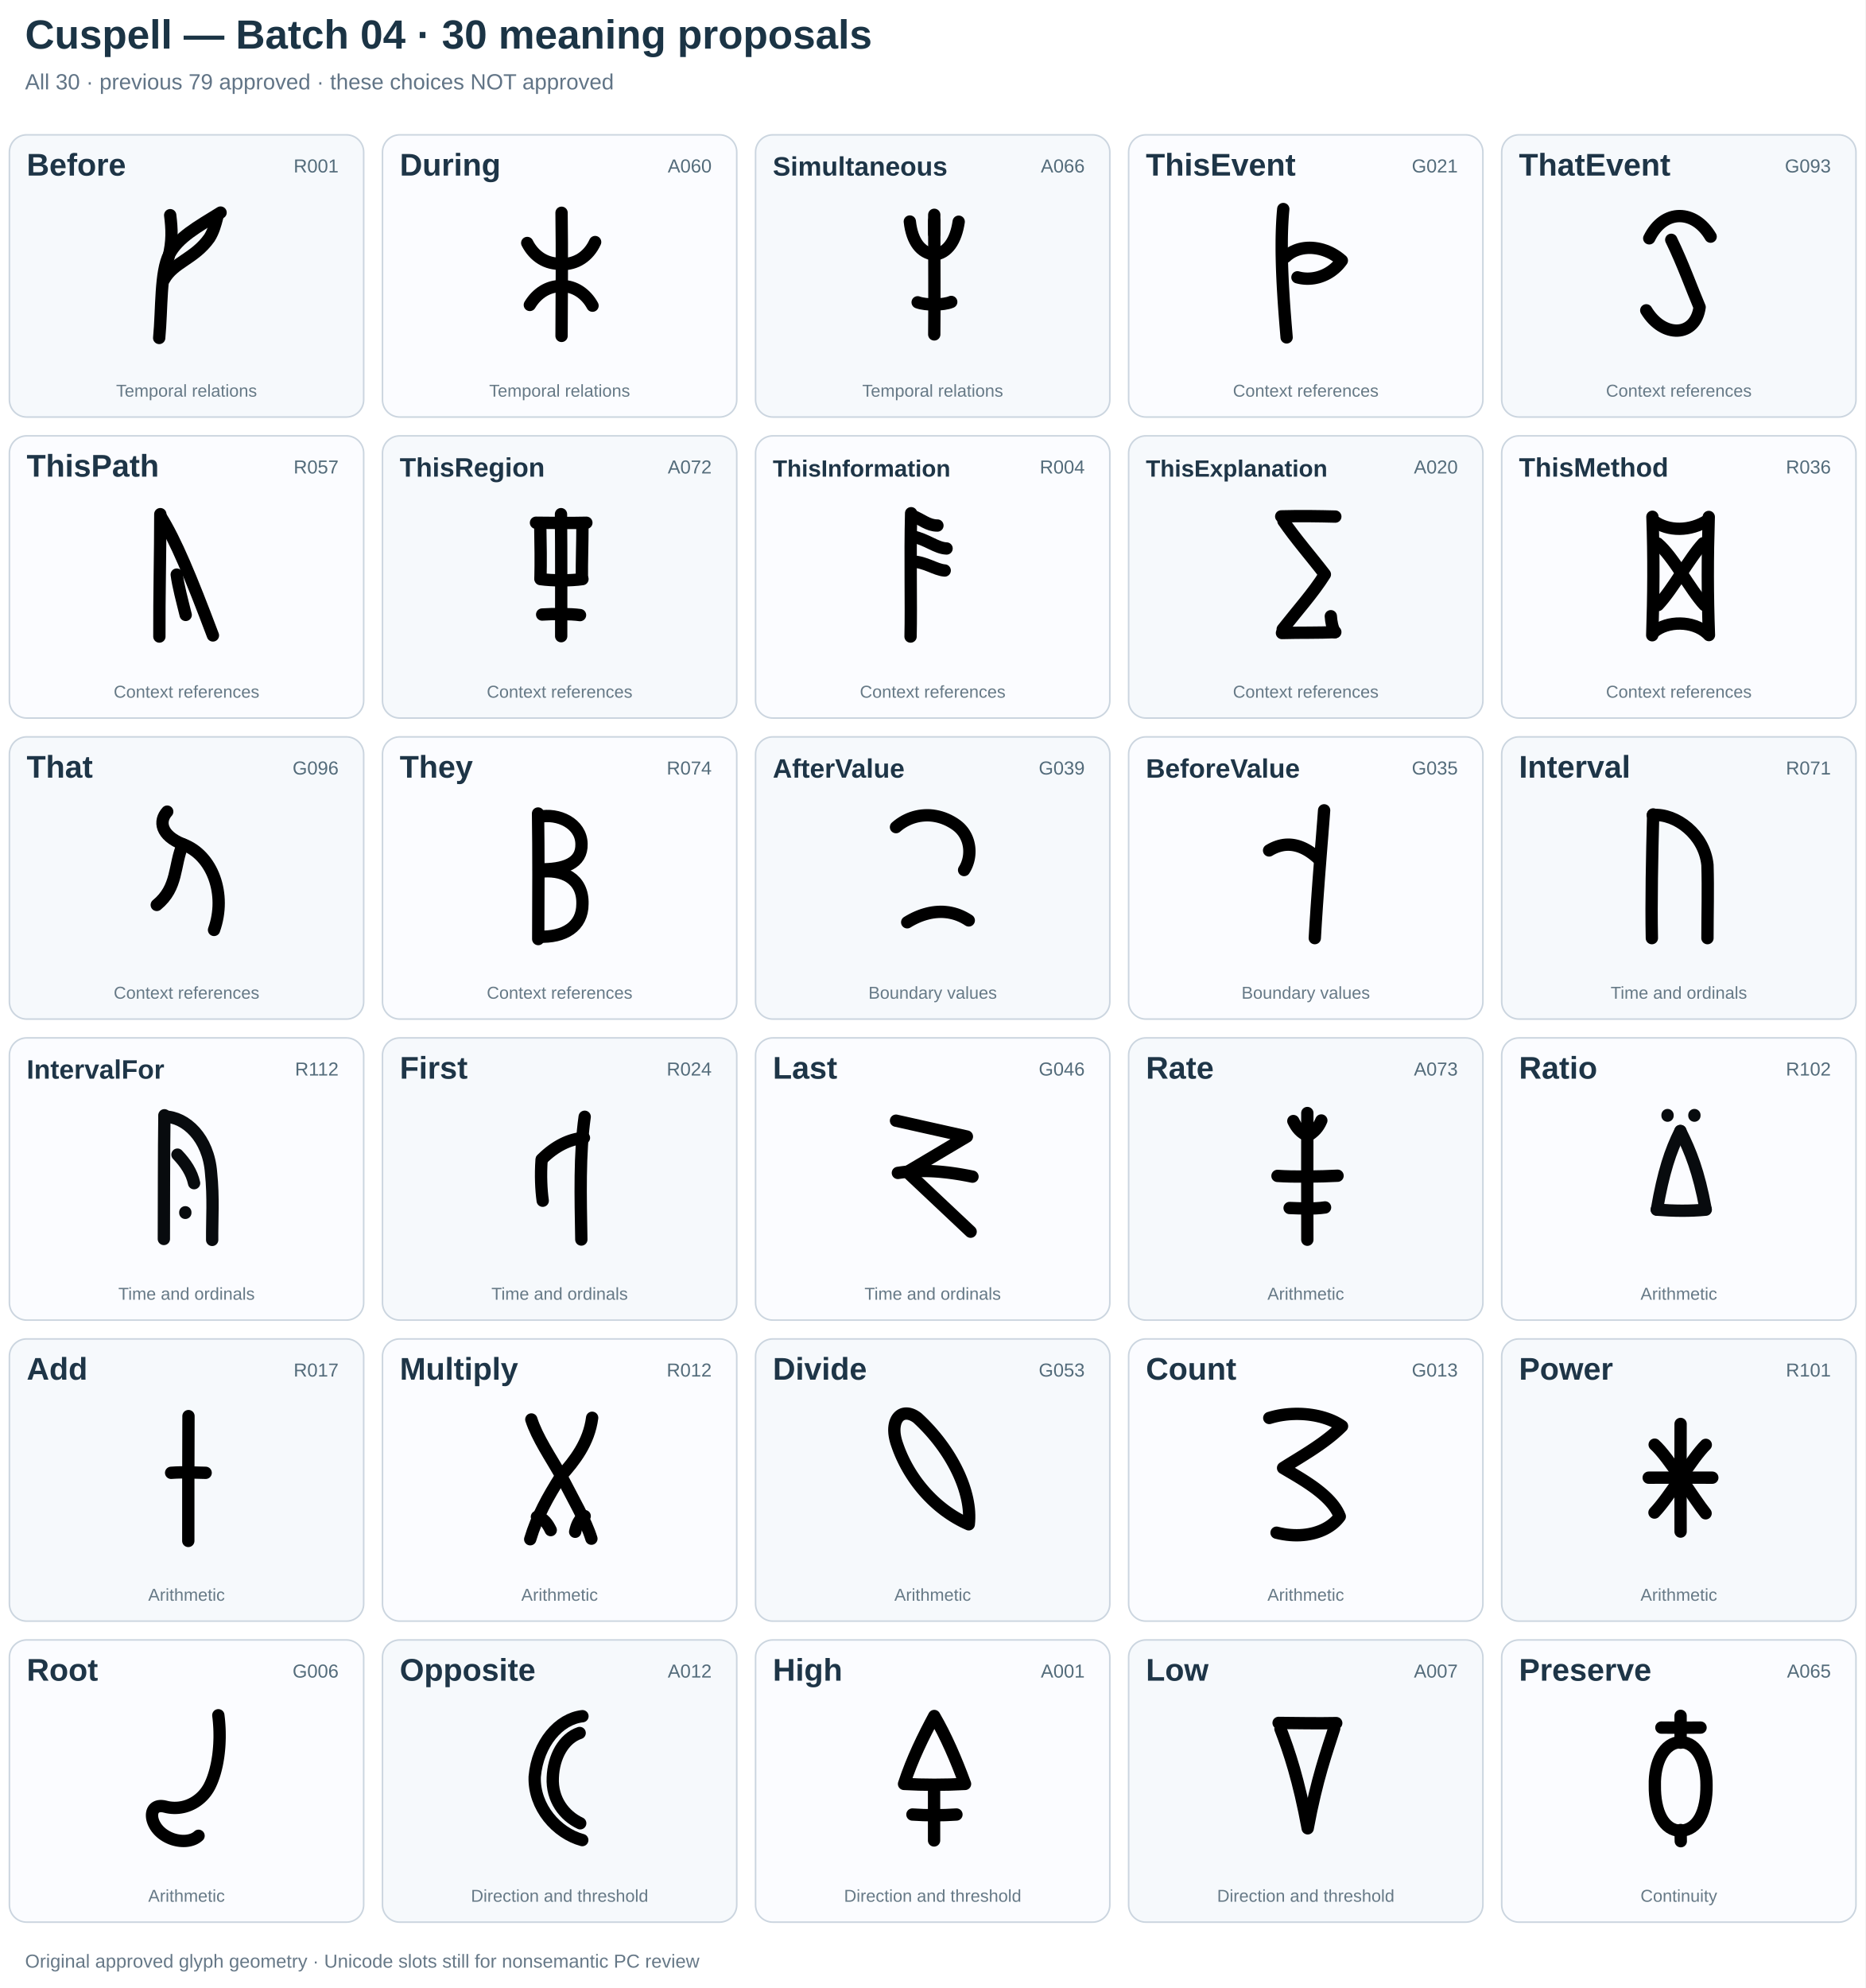
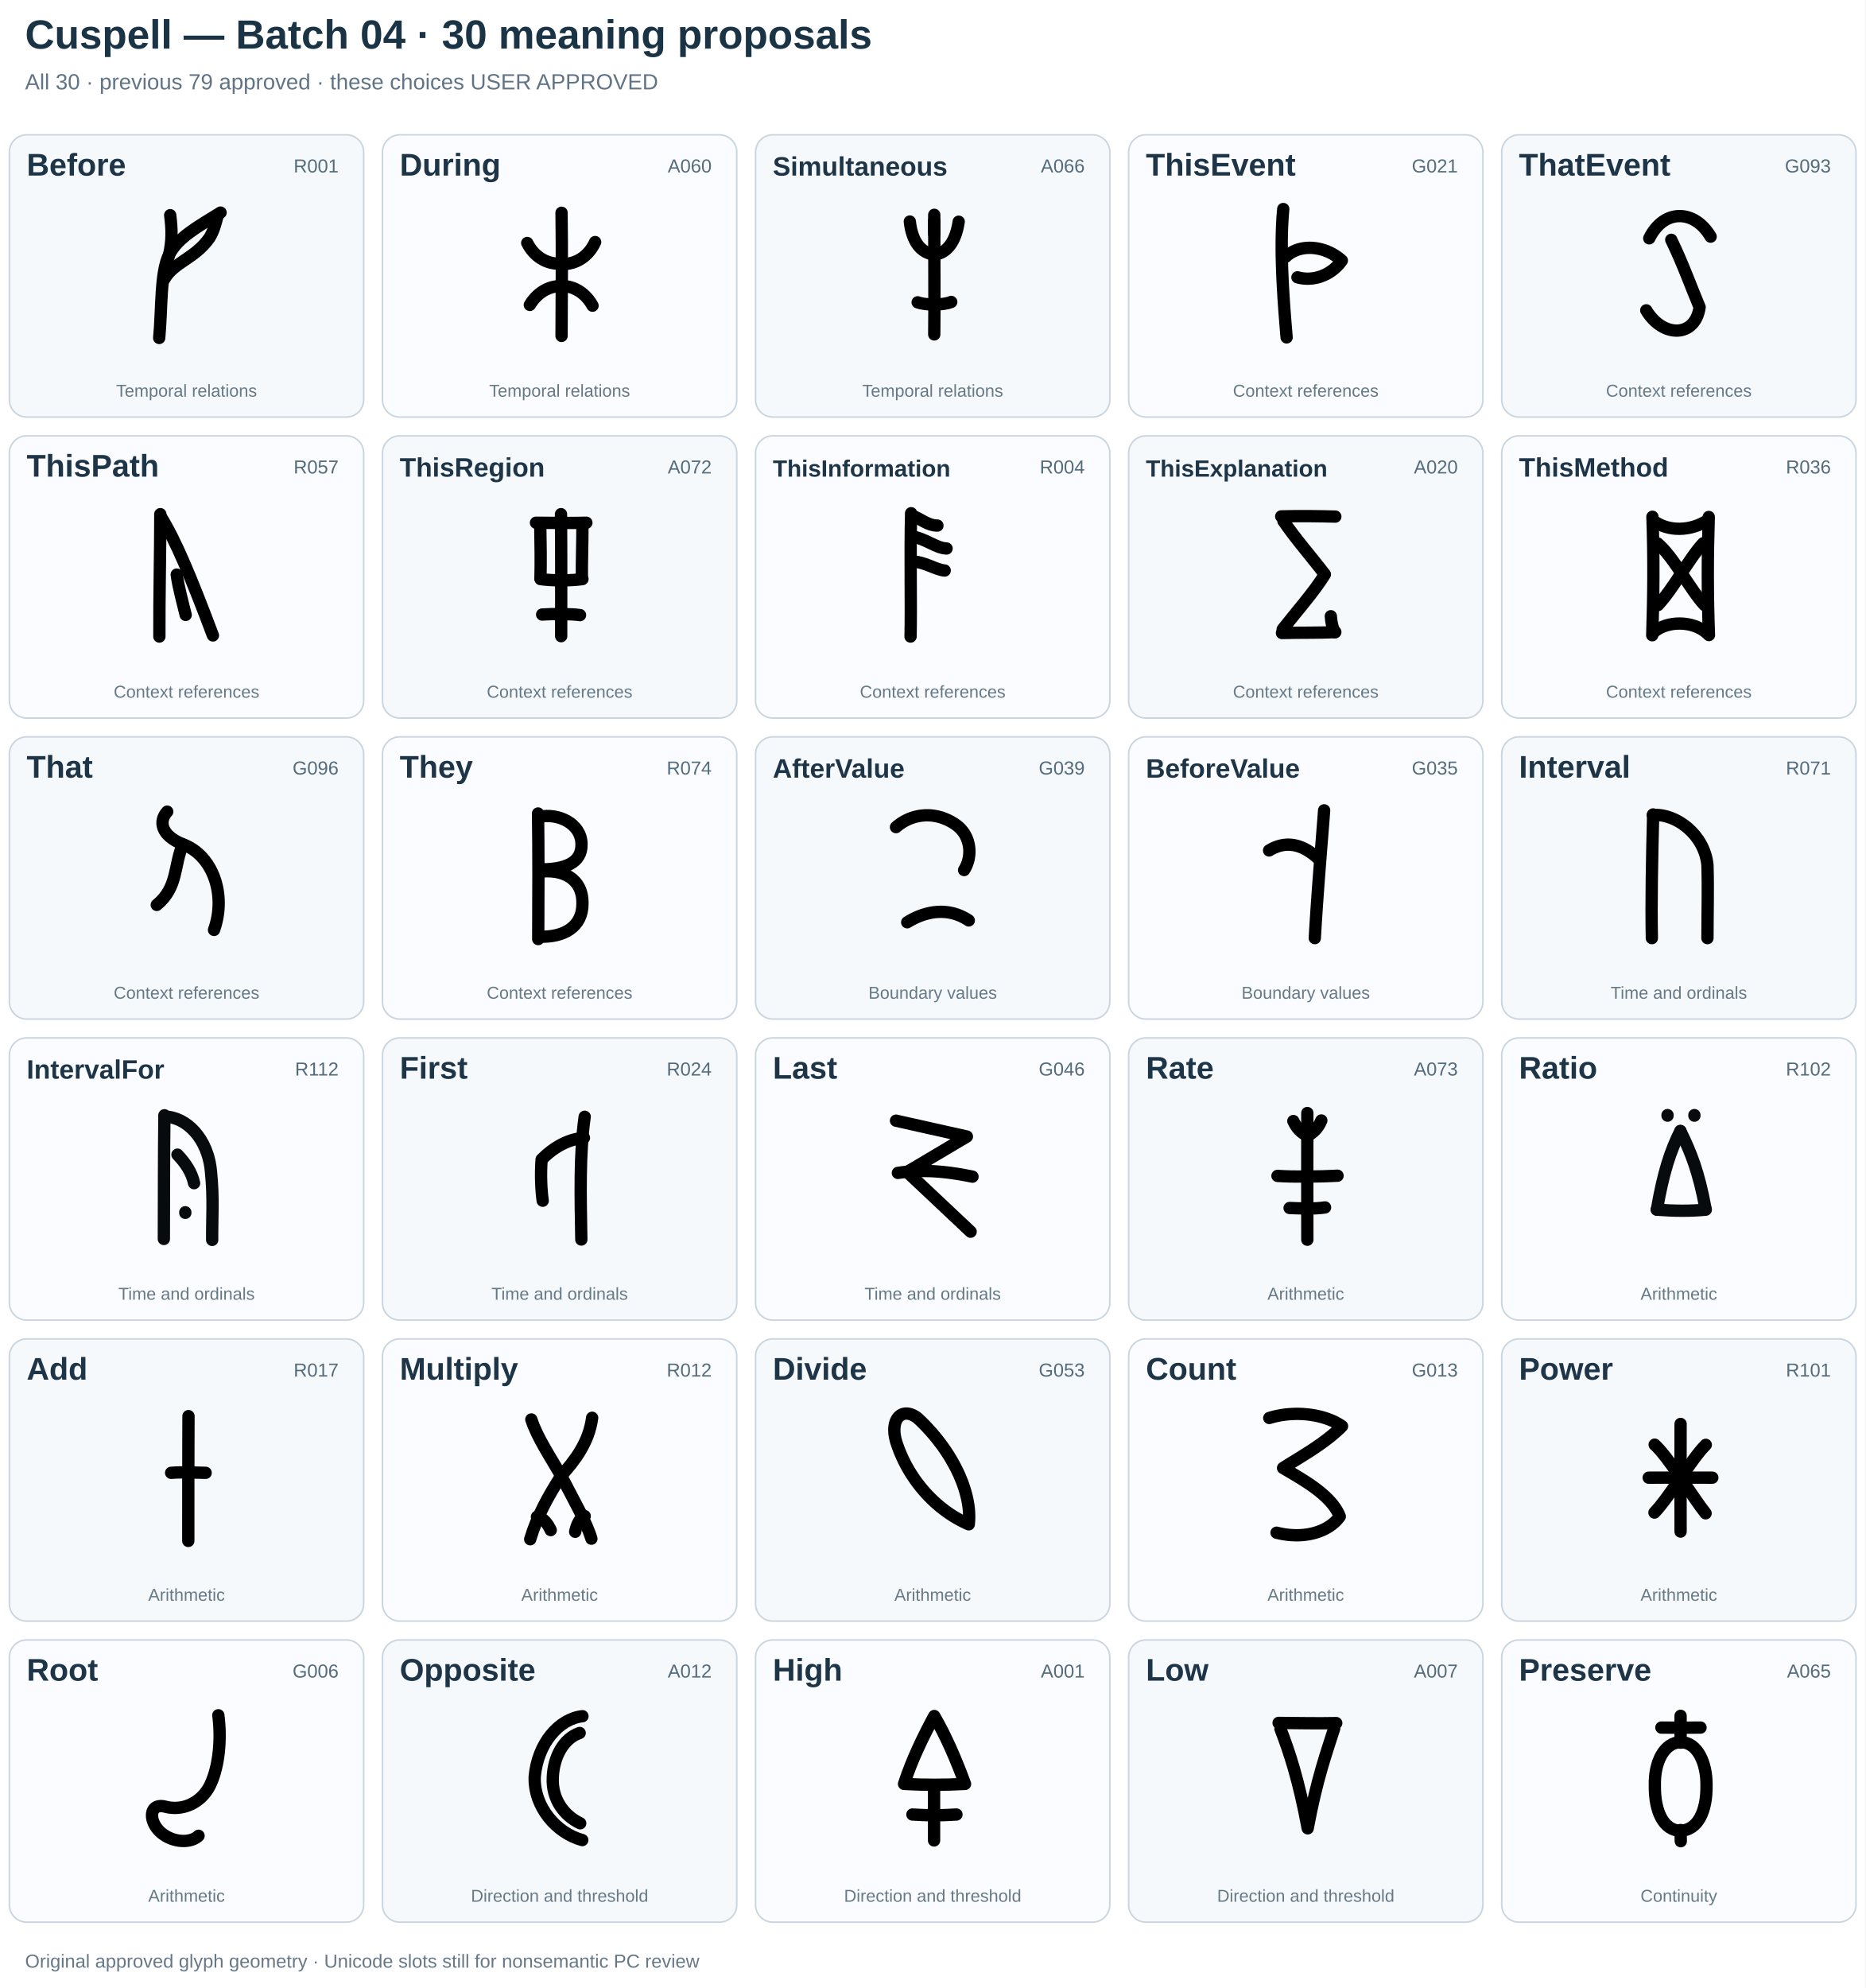
<svg xmlns="http://www.w3.org/2000/svg" viewBox="0 0 1190 1268" width="1190" height="1268">
  <rect width="1190" height="1268" fill="white" />
  <text x="16" y="31" font-family="Arial,Helvetica,sans-serif" font-size="26" font-weight="700" fill="#1b3445">Cuspell — Batch 04 · 30 meaning proposals</text>
-   <text x="16" y="57" font-family="Arial,Helvetica,sans-serif" font-size="14" fill="#617486">All 30 · previous 79 approved · these choices NOT approved</text>
+   <text x="16" y="57" font-family="Arial,Helvetica,sans-serif" font-size="14" fill="#617486">All 30 · previous 79 approved · these choices USER APPROVED</text>
  <g transform="translate(0 80)">
    <rect x="6" y="6" width="226" height="180" rx="11" fill="#f6f9fc" stroke="#cbd5df" />
    <text x="17" y="32" font-family="Arial,Helvetica,sans-serif" font-size="20" font-weight="700" fill="#1e3547">Before</text>
    <text x="216" y="30" text-anchor="end" font-size="12" font-family="Arial,Helvetica,sans-serif" fill="#536b7a">R001</text>
    <svg x="77" y="35" width="86" height="119" viewBox="0 0 600 1000">
      <path d="M145 845 C160 690 150 490 199 397 C247 306 348 251 474 173" stroke="black" stroke-width="66" stroke-linecap="round" stroke-linejoin="round" fill="none" />
      <path d="M171 532 C223 438 334 422 414 309 C436 274 446 237 456 198" stroke="black" stroke-width="66" stroke-linecap="round" stroke-linejoin="round" fill="none" />
      <path d="M194 416 C217 326 213 261 204 187" stroke="black" stroke-width="66" stroke-linecap="round" stroke-linejoin="round" fill="none" />
    </svg>
    <text x="119" y="173" text-anchor="middle" font-family="Arial,Helvetica,sans-serif" font-size="11" fill="#667986">Temporal relations</text>
  </g>
  <g transform="translate(238 80)">
    <rect x="6" y="6" width="226" height="180" rx="11" fill="#fbfcff" stroke="#cbd5df" />
    <text x="17" y="32" font-family="Arial,Helvetica,sans-serif" font-size="20" font-weight="700" fill="#1e3547">During</text>
    <text x="216" y="30" text-anchor="end" font-size="12" font-family="Arial,Helvetica,sans-serif" fill="#536b7a">A060</text>
    <svg x="77" y="35" width="86" height="119" viewBox="0 0 600 1000">
      <path d="M 302 174 C 305 383 303 625 302 834" fill="none" stroke="black" stroke-width="66" stroke-linecap="round" stroke-linejoin="round" />
      <path d="M 301 447 C 222 451 155 409 118 336" fill="none" stroke="black" stroke-width="66" stroke-linecap="round" stroke-linejoin="round" />
      <path d="M 300 449 C 379 452 447 408 482 331" fill="none" stroke="black" stroke-width="66" stroke-linecap="round" stroke-linejoin="round" />
      <path d="M 300 567 C 230 566 169 606 132 668" fill="none" stroke="black" stroke-width="66" stroke-linecap="round" stroke-linejoin="round" />
      <path d="M 301 567 C 372 565 434 609 468 672" fill="none" stroke="black" stroke-width="66" stroke-linecap="round" stroke-linejoin="round" />
    </svg>
    <text x="119" y="173" text-anchor="middle" font-family="Arial,Helvetica,sans-serif" font-size="11" fill="#667986">Temporal relations</text>
  </g>
  <g transform="translate(476 80)">
    <rect x="6" y="6" width="226" height="180" rx="11" fill="#f6f9fc" stroke="#cbd5df" />
    <text x="17" y="32" font-family="Arial,Helvetica,sans-serif" font-size="17" font-weight="700" fill="#1e3547">Simultaneous</text>
    <text x="216" y="30" text-anchor="end" font-size="12" font-family="Arial,Helvetica,sans-serif" fill="#536b7a">A066</text>
    <svg x="77" y="35" width="86" height="119" viewBox="0 0 600 1000">
      <path d="M 300 826 C 302 656 300 439 300 216" fill="none" stroke="black" stroke-width="66" stroke-linecap="round" stroke-linejoin="round" />
      <path d="M 300 398 C 228 389 181 329 169 221" fill="none" stroke="black" stroke-width="66" stroke-linecap="round" stroke-linejoin="round" />
      <path d="M 300 398 C 371 391 416 324 431 222" fill="none" stroke="black" stroke-width="66" stroke-linecap="round" stroke-linejoin="round" />
      <path d="M 300 185 C 299 222 300 257 300 288" fill="none" stroke="black" stroke-width="66" stroke-linecap="round" stroke-linejoin="round" />
      <path d="M 211 654 C 254 670 349 670 391 652" fill="none" stroke="black" stroke-width="66" stroke-linecap="round" stroke-linejoin="round" />
    </svg>
    <text x="119" y="173" text-anchor="middle" font-family="Arial,Helvetica,sans-serif" font-size="11" fill="#667986">Temporal relations</text>
  </g>
  <g transform="translate(714 80)">
    <rect x="6" y="6" width="226" height="180" rx="11" fill="#fbfcff" stroke="#cbd5df" />
    <text x="17" y="32" font-family="Arial,Helvetica,sans-serif" font-size="20" font-weight="700" fill="#1e3547">ThisEvent</text>
    <text x="216" y="30" text-anchor="end" font-size="12" font-family="Arial,Helvetica,sans-serif" fill="#536b7a">G021</text>
    <svg x="77" y="35" width="86" height="119" viewBox="0 0 600 1000">
      <path d="M 171.0,154.0 L 169.0,176.3 L 167.3,199.0 L 165.9,222.3 L 164.7,246.1 L 163.8,270.5 L 163.1,295.4 L 162.7,320.8 L 162.6,346.8 L 162.6,373.4 L 162.9,400.5 L 163.5,428.1 L 164.2,456.4 L 165.2,485.2 L 166.4,514.6 L 167.8,544.6 L 169.4,575.2 L 171.3,606.4 L 173.2,638.2 L 175.4,670.6 L 177.8,703.6 L 180.4,737.3 L 183.1,771.5 L 186.0,806.4 L 189.0,842.0" fill="none" stroke="black" stroke-width="66" stroke-linecap="round" stroke-linejoin="round" />
      <path d="M 184.0,410.0 L 193.3,401.6 L 203.3,394.1 L 213.8,387.3 L 224.8,381.3 L 236.3,376.2 L 248.2,371.8 L 260.5,368.2 L 273.1,365.4 L 286.1,363.4 L 299.3,362.2 L 312.7,361.8 L 326.2,362.2 L 339.9,363.5 L 353.7,365.5 L 367.4,368.3 L 381.2,371.9 L 394.9,376.4 L 408.4,381.6 L 421.9,387.6 L 435.1,394.5 L 448.0,402.2 L 460.7,410.6 L 473.0,419.9 L 485.0,430.0 L 477.9,439.5 L 470.4,448.6 L 462.6,457.2 L 454.3,465.4 L 445.7,473.1 L 436.8,480.3 L 427.7,487.1 L 418.2,493.3 L 408.5,499.1 L 398.5,504.3 L 388.4,509.0 L 378.0,513.2 L 367.5,516.9 L 356.8,520.1 L 346.0,522.6 L 335.1,524.7 L 324.2,526.1 L 313.2,527.0 L 302.1,527.4 L 291.0,527.1 L 279.9,526.2 L 268.9,524.8 L 257.9,522.7 L 247.0,520.0" fill="none" stroke="black" stroke-width="66" stroke-linecap="round" stroke-linejoin="round" />
    </svg>
    <text x="119" y="173" text-anchor="middle" font-family="Arial,Helvetica,sans-serif" font-size="11" fill="#667986">Context references</text>
  </g>
  <g transform="translate(952 80)">
    <rect x="6" y="6" width="226" height="180" rx="11" fill="#f6f9fc" stroke="#cbd5df" />
    <text x="17" y="32" font-family="Arial,Helvetica,sans-serif" font-size="20" font-weight="700" fill="#1e3547">ThatEvent</text>
    <text x="216" y="30" text-anchor="end" font-size="12" font-family="Arial,Helvetica,sans-serif" fill="#536b7a">G093</text>
    <svg x="77" y="35" width="86" height="119" viewBox="0 0 600 1000">
      <path d="M 133,311 C 212,150 377,157 462,302" fill="none" stroke="black" stroke-width="66" stroke-linecap="round" stroke-linejoin="round" />
      <path d="M 117,697 C 207,846 380,843 403,680 C 362,584 313,446 251,319" fill="none" stroke="black" stroke-width="66" stroke-linecap="round" stroke-linejoin="round" />
    </svg>
    <text x="119" y="173" text-anchor="middle" font-family="Arial,Helvetica,sans-serif" font-size="11" fill="#667986">Context references</text>
  </g>
  <g transform="translate(0 272)">
    <rect x="6" y="6" width="226" height="180" rx="11" fill="#fbfcff" stroke="#cbd5df" />
    <text x="17" y="32" font-family="Arial,Helvetica,sans-serif" font-size="20" font-weight="700" fill="#1e3547">ThisPath</text>
    <text x="216" y="30" text-anchor="end" font-size="12" font-family="Arial,Helvetica,sans-serif" fill="#536b7a">R057</text>
    <svg x="77" y="35" width="86" height="119" viewBox="0 0 600 1000">
      <path d="M 146 832 C 145 615 151 384 151 176" fill="none" stroke="black" stroke-width="66" stroke-linecap="round" stroke-linejoin="round" />
      <path d="M 153 188 C 233 316 314 510 433 826" fill="none" stroke="black" stroke-width="66" stroke-linecap="round" stroke-linejoin="round" />
      <path d="M 239 500 C 247 562 268 639 287 716" fill="none" stroke="black" stroke-width="66" stroke-linecap="round" stroke-linejoin="round" />
    </svg>
    <text x="119" y="173" text-anchor="middle" font-family="Arial,Helvetica,sans-serif" font-size="11" fill="#667986">Context references</text>
  </g>
  <g transform="translate(238 272)">
    <rect x="6" y="6" width="226" height="180" rx="11" fill="#f6f9fc" stroke="#cbd5df" />
    <text x="17" y="32" font-family="Arial,Helvetica,sans-serif" font-size="17" font-weight="700" fill="#1e3547">ThisRegion</text>
    <text x="216" y="30" text-anchor="end" font-size="12" font-family="Arial,Helvetica,sans-serif" fill="#536b7a">A072</text>
    <svg x="77" y="35" width="86" height="119" viewBox="0 0 600 1000">
      <path d="M 299 176 C 301 398 300 604 300 830" fill="none" stroke="black" stroke-width="66" stroke-linecap="round" stroke-linejoin="round" />
      <path d="M 165 222 C 239 223 357 224 435 222" fill="none" stroke="black" stroke-width="66" stroke-linecap="round" stroke-linejoin="round" />
      <path d="M 188 244 C 190 337 191 438 189 518" fill="none" stroke="black" stroke-width="66" stroke-linecap="round" stroke-linejoin="round" />
      <path d="M 414 243 C 414 334 410 434 411 517" fill="none" stroke="black" stroke-width="66" stroke-linecap="round" stroke-linejoin="round" />
      <path d="M 189 524 C 251 533 353 533 414 524" fill="none" stroke="black" stroke-width="66" stroke-linecap="round" stroke-linejoin="round" />
      <path d="M 198 714 C 257 710 351 710 401 717" fill="none" stroke="black" stroke-width="66" stroke-linecap="round" stroke-linejoin="round" />
    </svg>
    <text x="119" y="173" text-anchor="middle" font-family="Arial,Helvetica,sans-serif" font-size="11" fill="#667986">Context references</text>
  </g>
  <g transform="translate(476 272)">
    <rect x="6" y="6" width="226" height="180" rx="11" fill="#fbfcff" stroke="#cbd5df" />
    <text x="17" y="32" font-family="Arial,Helvetica,sans-serif" font-size="15" font-weight="700" fill="#1e3547">ThisInformation</text>
    <text x="216" y="30" text-anchor="end" font-size="12" font-family="Arial,Helvetica,sans-serif" fill="#536b7a">R004</text>
    <svg x="77" y="35" width="86" height="119" viewBox="0 0 600 1000">
      <path d="M 173 832 C 177 652 170 408 176 171" fill="none" stroke="black" stroke-width="66" stroke-linecap="round" stroke-linejoin="round" />
      <path d="M 182 184 C 235 205 266 237 317 237" fill="none" stroke="black" stroke-width="66" stroke-linecap="round" stroke-linejoin="round" />
      <path d="M 183 295 C 262 312 311 358 366 360" fill="none" stroke="black" stroke-width="66" stroke-linecap="round" stroke-linejoin="round" />
      <path d="M 184 430 C 252 432 306 474 356 478" fill="none" stroke="black" stroke-width="66" stroke-linecap="round" stroke-linejoin="round" />
    </svg>
    <text x="119" y="173" text-anchor="middle" font-family="Arial,Helvetica,sans-serif" font-size="11" fill="#667986">Context references</text>
  </g>
  <g transform="translate(714 272)">
    <rect x="6" y="6" width="226" height="180" rx="11" fill="#f6f9fc" stroke="#cbd5df" />
    <text x="17" y="32" font-family="Arial,Helvetica,sans-serif" font-size="15" font-weight="700" fill="#1e3547">ThisExplanation</text>
    <text x="216" y="30" text-anchor="end" font-size="12" font-family="Arial,Helvetica,sans-serif" fill="#536b7a">A020</text>
    <svg x="77" y="35" width="86" height="119" viewBox="0 0 600 1000">
      <path d="M 160 188 C 265 185 365 187 450 189" fill="none" stroke="black" stroke-width="66" stroke-linecap="round" stroke-linejoin="round" />
      <path d="M 172 213 C 237 308 323 406 394 499 C 333 597 243 697 168 793" fill="none" stroke="black" stroke-width="66" stroke-linecap="round" stroke-linejoin="round" />
      <path d="M 164 813 C 267 810 362 813 450 808" fill="none" stroke="black" stroke-width="66" stroke-linecap="round" stroke-linejoin="round" />
      <path d="M 447 809 C 434 784 428 754 426 723" fill="none" stroke="black" stroke-width="66" stroke-linecap="round" stroke-linejoin="round" />
    </svg>
    <text x="119" y="173" text-anchor="middle" font-family="Arial,Helvetica,sans-serif" font-size="11" fill="#667986">Context references</text>
  </g>
  <g transform="translate(952 272)">
    <rect x="6" y="6" width="226" height="180" rx="11" fill="#fbfcff" stroke="#cbd5df" />
    <text x="17" y="32" font-family="Arial,Helvetica,sans-serif" font-size="17" font-weight="700" fill="#1e3547">ThisMethod</text>
    <text x="216" y="30" text-anchor="end" font-size="12" font-family="Arial,Helvetica,sans-serif" fill="#536b7a">R036</text>
    <svg x="77" y="35" width="86" height="119" viewBox="0 0 600 1000">
      <path d="M 150 190 C 158 402 156 620 149 825" fill="none" stroke="black" stroke-width="66" stroke-linecap="round" stroke-linejoin="round" />
      <path d="M 452 191 C 445 410 445 608 453 824" fill="none" stroke="black" stroke-width="66" stroke-linecap="round" stroke-linejoin="round" />
      <path d="M 158 213 C 234 269 353 269 446 209" fill="none" stroke="black" stroke-width="66" stroke-linecap="round" stroke-linejoin="round" />
      <path d="M 157 808 C 230 746 367 746 443 814" fill="none" stroke="black" stroke-width="66" stroke-linecap="round" stroke-linejoin="round" />
      <path d="M 178 333 C 263 404 354 583 429 663" fill="none" stroke="black" stroke-width="66" stroke-linecap="round" stroke-linejoin="round" />
      <path d="M 422 332 C 345 415 265 572 180 663" fill="none" stroke="black" stroke-width="66" stroke-linecap="round" stroke-linejoin="round" />
    </svg>
    <text x="119" y="173" text-anchor="middle" font-family="Arial,Helvetica,sans-serif" font-size="11" fill="#667986">Context references</text>
  </g>
  <g transform="translate(0 464)">
    <rect x="6" y="6" width="226" height="180" rx="11" fill="#f6f9fc" stroke="#cbd5df" />
    <text x="17" y="32" font-family="Arial,Helvetica,sans-serif" font-size="20" font-weight="700" fill="#1e3547">That</text>
    <text x="216" y="30" text-anchor="end" font-size="12" font-family="Arial,Helvetica,sans-serif" fill="#536b7a">G096</text>
    <svg x="77" y="35" width="86" height="119" viewBox="0 0 600 1000">
      <g transform="translate(600,0) scale(-1,1)">
        <path d="M 161,791 C 93,600 169,390 328,332 C 448,284 458,207 412,157" fill="none" stroke="black" stroke-width="66" stroke-linecap="round" stroke-linejoin="round" />
        <path d="M 328,332 C 377,445 353,563 468,657" fill="none" stroke="black" stroke-width="66" stroke-linecap="round" stroke-linejoin="round" />
      </g>
    </svg>
    <text x="119" y="173" text-anchor="middle" font-family="Arial,Helvetica,sans-serif" font-size="11" fill="#667986">Context references</text>
  </g>
  <g transform="translate(238 464)">
    <rect x="6" y="6" width="226" height="180" rx="11" fill="#fbfcff" stroke="#cbd5df" />
    <text x="17" y="32" font-family="Arial,Helvetica,sans-serif" font-size="20" font-weight="700" fill="#1e3547">They</text>
    <text x="216" y="30" text-anchor="end" font-size="12" font-family="Arial,Helvetica,sans-serif" fill="#536b7a">R074</text>
    <svg x="77" y="35" width="86" height="119" viewBox="0 0 600 1000">
      <path d="M 176 167 C 179 373 178 613 177 840" fill="none" stroke="black" stroke-width="66" stroke-linecap="round" stroke-linejoin="round" />
      <path d="M 182 185 C 283 163 407 220 409 330 C 412 435 315 469 180 466" fill="none" stroke="black" stroke-width="66" stroke-linecap="round" stroke-linejoin="round" />
      <path d="M 181 480 C 305 462 418 514 414 652 C 414 773 316 833 180 827" fill="none" stroke="black" stroke-width="66" stroke-linecap="round" stroke-linejoin="round" />
    </svg>
    <text x="119" y="173" text-anchor="middle" font-family="Arial,Helvetica,sans-serif" font-size="11" fill="#667986">Context references</text>
  </g>
  <g transform="translate(476 464)">
    <rect x="6" y="6" width="226" height="180" rx="11" fill="#f6f9fc" stroke="#cbd5df" />
    <text x="17" y="32" font-family="Arial,Helvetica,sans-serif" font-size="17" font-weight="700" fill="#1e3547">AfterValue</text>
    <text x="216" y="30" text-anchor="end" font-size="12" font-family="Arial,Helvetica,sans-serif" fill="#536b7a">G039</text>
    <svg x="77" y="35" width="86" height="119" viewBox="0 0 600 1000">
      <path d="M 95.0,240.0 L 105.9,230.9 L 117.1,222.5 L 128.9,214.8 L 140.9,207.7 L 153.4,201.3 L 166.2,195.5 L 179.2,190.6 L 192.6,186.3 L 206.2,182.8 L 220.0,180.0 L 234.0,178.1 L 248.1,176.9 L 262.4,176.5 L 276.8,176.9 L 291.2,178.2 L 305.7,180.4 L 320.3,183.4 L 334.8,187.3 L 349.2,192.1 L 363.6,197.8 L 377.9,204.4 L 392.1,212.0 L 406.2,220.5 L 420.0,230.0 L 429.6,237.8 L 438.5,246.0 L 446.5,254.7 L 453.9,263.7 L 460.5,273.2 L 466.3,283.0 L 471.5,293.0 L 475.9,303.3 L 479.7,313.8 L 482.7,324.5 L 485.1,335.3 L 486.9,346.2 L 488.0,357.2 L 488.4,368.2 L 488.2,379.1 L 487.4,390.0 L 486.0,400.8 L 484.0,411.4 L 481.4,421.9 L 478.2,432.1 L 474.5,442.1 L 470.2,451.7 L 465.4,461.0 L 460.0,470.0" fill="none" stroke="black" stroke-width="66" stroke-linecap="round" stroke-linejoin="round" />
      <path d="M 155.0,750.0 L 168.2,742.1 L 181.5,734.8 L 195.0,728.0 L 208.6,721.8 L 222.3,716.2 L 236.1,711.2 L 250.0,706.8 L 263.9,703.0 L 277.9,699.8 L 291.9,697.3 L 305.9,695.5 L 320.0,694.4 L 334.1,693.9 L 348.1,694.2 L 362.1,695.3 L 376.1,697.0 L 390.0,699.6 L 403.9,702.9 L 417.7,707.0 L 431.4,711.9 L 445.0,717.7 L 458.5,724.3 L 471.8,731.7 L 485.0,740.0" fill="none" stroke="black" stroke-width="66" stroke-linecap="round" stroke-linejoin="round" />
    </svg>
    <text x="119" y="173" text-anchor="middle" font-family="Arial,Helvetica,sans-serif" font-size="11" fill="#667986">Boundary values</text>
  </g>
  <g transform="translate(714 464)">
    <rect x="6" y="6" width="226" height="180" rx="11" fill="#fbfcff" stroke="#cbd5df" />
    <text x="17" y="32" font-family="Arial,Helvetica,sans-serif" font-size="17" font-weight="700" fill="#1e3547">BeforeValue</text>
    <text x="216" y="30" text-anchor="end" font-size="12" font-family="Arial,Helvetica,sans-serif" fill="#536b7a">G035</text>
    <svg x="77" y="35" width="86" height="119" viewBox="0 0 600 1000">
      <path d="M 390.0,150.0 L 388.1,175.1 L 386.2,200.5 L 384.2,226.2 L 382.1,252.1 L 380.1,278.3 L 378.0,304.8 L 375.8,331.6 L 373.7,358.7 L 371.5,386.1 L 369.4,413.7 L 367.2,441.7 L 365.0,470.0 L 362.8,498.6 L 360.6,527.5 L 358.5,556.7 L 356.3,586.3 L 354.2,616.2 L 352.0,646.4 L 349.9,677.0 L 347.9,707.9 L 345.8,739.1 L 343.8,770.7 L 341.9,802.7 L 340.0,835.0" fill="none" stroke="black" stroke-width="66" stroke-linecap="round" stroke-linejoin="round" />
      <path d="M 360.0,410.0 L 349.3,400.3 L 338.6,391.3 L 327.9,382.8 L 317.1,375.1 L 306.3,367.9 L 295.4,361.5 L 284.5,355.7 L 273.5,350.6 L 262.5,346.1 L 251.5,342.3 L 240.5,339.3 L 229.4,336.9 L 218.3,335.2 L 207.1,334.2 L 196.0,334.0 L 184.8,334.4 L 173.6,335.6 L 162.4,337.6 L 151.2,340.3 L 140.0,343.7 L 128.7,347.9 L 117.5,352.8 L 106.2,358.5 L 95.0,365.0" fill="none" stroke="black" stroke-width="66" stroke-linecap="round" stroke-linejoin="round" />
    </svg>
    <text x="119" y="173" text-anchor="middle" font-family="Arial,Helvetica,sans-serif" font-size="11" fill="#667986">Boundary values</text>
  </g>
  <g transform="translate(952 464)">
    <rect x="6" y="6" width="226" height="180" rx="11" fill="#f6f9fc" stroke="#cbd5df" />
    <text x="17" y="32" font-family="Arial,Helvetica,sans-serif" font-size="20" font-weight="700" fill="#1e3547">Interval</text>
    <text x="216" y="30" text-anchor="end" font-size="12" font-family="Arial,Helvetica,sans-serif" fill="#536b7a">R071</text>
    <svg x="77" y="35" width="86" height="119" viewBox="0 0 600 1000">
      <path d="M 147 835 C 143 640 148 396 154 172" fill="none" stroke="black" stroke-width="66" stroke-linecap="round" stroke-linejoin="round" />
      <path d="M 152 175 C 277 166 429 280 445 443 C 449 576 445 699 445 835" fill="none" stroke="black" stroke-width="66" stroke-linecap="round" stroke-linejoin="round" />
    </svg>
    <text x="119" y="173" text-anchor="middle" font-family="Arial,Helvetica,sans-serif" font-size="11" fill="#667986">Time and ordinals</text>
  </g>
  <g transform="translate(0 656)">
    <rect x="6" y="6" width="226" height="180" rx="11" fill="#fbfcff" stroke="#cbd5df" />
    <text x="17" y="32" font-family="Arial,Helvetica,sans-serif" font-size="17" font-weight="700" fill="#1e3547">IntervalFor</text>
    <text x="216" y="30" text-anchor="end" font-size="12" font-family="Arial,Helvetica,sans-serif" fill="#536b7a">R112</text>
    <svg x="77" y="35" width="86" height="119" viewBox="0 0 600 1000">
      <path d="M 170 834 C 171 606 170 393 173 171" fill="none" stroke="#080b0e" stroke-width="66" stroke-linecap="round" stroke-linejoin="round" />
      <path d="M 173 178 C 288 179 409 293 423 479 C 437 614 428 727 429 839" fill="none" stroke="#080b0e" stroke-width="66" stroke-linecap="round" stroke-linejoin="round" />
      <path d="M 243 382 C 287 428 320 478 332 535" fill="none" stroke="#080b0e" stroke-width="66" stroke-linecap="round" stroke-linejoin="round" />
      <path d="M 285 691 L 285 694" fill="none" stroke="#080b0e" stroke-width="66" stroke-linecap="round" stroke-linejoin="round" />
    </svg>
    <text x="119" y="173" text-anchor="middle" font-family="Arial,Helvetica,sans-serif" font-size="11" fill="#667986">Time and ordinals</text>
  </g>
  <g transform="translate(238 656)">
    <rect x="6" y="6" width="226" height="180" rx="11" fill="#f6f9fc" stroke="#cbd5df" />
    <text x="17" y="32" font-family="Arial,Helvetica,sans-serif" font-size="20" font-weight="700" fill="#1e3547">First</text>
    <text x="216" y="30" text-anchor="end" font-size="12" font-family="Arial,Helvetica,sans-serif" fill="#536b7a">R024</text>
    <svg x="77" y="35" width="86" height="119" viewBox="0 0 600 1000">
      <path d="M 426 179 C 398 377 404 607 408 837" fill="none" stroke="black" stroke-width="66" stroke-linecap="round" stroke-linejoin="round" />
      <path d="M 422 292 C 344 298 266 337 197 406" fill="none" stroke="black" stroke-width="66" stroke-linecap="round" stroke-linejoin="round" />
      <path d="M 195 409 C 189 493 193 572 201 629" fill="none" stroke="black" stroke-width="66" stroke-linecap="round" stroke-linejoin="round" />
    </svg>
    <text x="119" y="173" text-anchor="middle" font-family="Arial,Helvetica,sans-serif" font-size="11" fill="#667986">Time and ordinals</text>
  </g>
  <g transform="translate(476 656)">
    <rect x="6" y="6" width="226" height="180" rx="11" fill="#fbfcff" stroke="#cbd5df" />
    <text x="17" y="32" font-family="Arial,Helvetica,sans-serif" font-size="20" font-weight="700" fill="#1e3547">Last</text>
    <text x="216" y="30" text-anchor="end" font-size="12" font-family="Arial,Helvetica,sans-serif" fill="#536b7a">G046</text>
    <svg x="77" y="35" width="86" height="119" viewBox="0 0 600 1000">
      <path d="M 95.0,200.0 L 142.5,210.6 L 190.0,221.2 L 237.5,231.9 L 285.0,242.5 L 332.5,253.1 L 380.0,263.8 L 427.5,274.4 L 475.0,285.0 L 435.0,308.8 L 395.0,332.5 L 355.0,356.2 L 315.0,380.0 L 275.0,403.8 L 235.0,427.5 L 195.0,451.2 L 155.0,475.0 L 197.5,515.0 L 240.0,555.0 L 282.5,595.0 L 325.0,635.0 L 367.5,675.0 L 410.0,715.0 L 452.5,755.0 L 495.0,795.0" fill="none" stroke="black" stroke-width="66" stroke-linecap="round" stroke-linejoin="round" />
      <path d="M 105.0,480.0 L 118.4,478.0 L 131.9,476.2 L 145.4,474.6 L 158.9,473.2 L 172.5,472.1 L 186.1,471.2 L 199.8,470.5 L 213.6,470.0 L 227.4,469.7 L 241.3,469.6 L 255.2,469.7 L 269.3,470.0 L 283.3,470.5 L 297.5,471.2 L 311.7,472.1 L 326.0,473.2 L 340.4,474.5 L 354.9,476.0 L 369.5,477.6 L 384.2,479.4 L 398.9,481.4 L 413.8,483.6 L 428.7,485.9 L 443.7,488.4 L 458.9,491.1 L 474.2,493.9 L 489.5,496.9 L 505.0,500.0" fill="none" stroke="black" stroke-width="66" stroke-linecap="round" stroke-linejoin="round" />
    </svg>
    <text x="119" y="173" text-anchor="middle" font-family="Arial,Helvetica,sans-serif" font-size="11" fill="#667986">Time and ordinals</text>
  </g>
  <g transform="translate(714 656)">
    <rect x="6" y="6" width="226" height="180" rx="11" fill="#f6f9fc" stroke="#cbd5df" />
    <text x="17" y="32" font-family="Arial,Helvetica,sans-serif" font-size="20" font-weight="700" fill="#1e3547">Rate</text>
    <text x="216" y="30" text-anchor="end" font-size="12" font-family="Arial,Helvetica,sans-serif" fill="#536b7a">A073</text>
    <svg x="77" y="35" width="86" height="119" viewBox="0 0 600 1000">
      <path d="M 300 159 C 299 372 300 633 300 838" fill="none" stroke="black" stroke-width="66" stroke-linecap="round" stroke-linejoin="round" />
      <path d="M 140 496 C 224 502 371 500 462 495" fill="none" stroke="black" stroke-width="66" stroke-linecap="round" stroke-linejoin="round" />
      <path d="M 301 280 C 266 266 243 240 225 202" fill="none" stroke="black" stroke-width="66" stroke-linecap="round" stroke-linejoin="round" />
      <path d="M 302 282 C 335 261 358 240 375 199" fill="none" stroke="black" stroke-width="66" stroke-linecap="round" stroke-linejoin="round" />
      <path d="M 205 668 C 263 670 336 674 395 665" fill="none" stroke="black" stroke-width="66" stroke-linecap="round" stroke-linejoin="round" />
    </svg>
    <text x="119" y="173" text-anchor="middle" font-family="Arial,Helvetica,sans-serif" font-size="11" fill="#667986">Arithmetic</text>
  </g>
  <g transform="translate(952 656)">
    <rect x="6" y="6" width="226" height="180" rx="11" fill="#fbfcff" stroke="#cbd5df" />
    <text x="17" y="32" font-family="Arial,Helvetica,sans-serif" font-size="20" font-weight="700" fill="#1e3547">Ratio</text>
    <text x="216" y="30" text-anchor="end" font-size="12" font-family="Arial,Helvetica,sans-serif" fill="#536b7a">R102</text>
    <svg x="77" y="35" width="86" height="119" viewBox="0 0 600 1000">
      <path d="M 300 255 C 246 363 209 475 174 676" fill="none" stroke="#080b0e" stroke-width="66" stroke-linecap="round" stroke-linejoin="round" />
      <path d="M 300 256 C 355 367 398 472 435 673" fill="none" stroke="#080b0e" stroke-width="66" stroke-linecap="round" stroke-linejoin="round" />
      <path d="M 173 677 C 265 684 352 685 436 677" fill="none" stroke="#080b0e" stroke-width="66" stroke-linecap="round" stroke-linejoin="round" />
      <path d="M 231 170 L 231 173" fill="none" stroke="#080b0e" stroke-width="66" stroke-linecap="round" stroke-linejoin="round" />
      <path d="M 375 170 L 375 173" fill="none" stroke="#080b0e" stroke-width="66" stroke-linecap="round" stroke-linejoin="round" />
    </svg>
    <text x="119" y="173" text-anchor="middle" font-family="Arial,Helvetica,sans-serif" font-size="11" fill="#667986">Arithmetic</text>
  </g>
  <g transform="translate(0 848)">
    <rect x="6" y="6" width="226" height="180" rx="11" fill="#f6f9fc" stroke="#cbd5df" />
    <text x="17" y="32" font-family="Arial,Helvetica,sans-serif" font-size="20" font-weight="700" fill="#1e3547">Add</text>
    <text x="216" y="30" text-anchor="end" font-size="12" font-family="Arial,Helvetica,sans-serif" fill="#536b7a">R017</text>
    <svg x="77" y="35" width="86" height="119" viewBox="0 0 600 1000">
      <path d="M 302 170 C 301 396 301 620 301 839" stroke="black" stroke-width="66" stroke-linecap="round" stroke-linejoin="round" fill="none" />
      <path d="M 209 474 C 274 469 334 473 394 474" stroke="black" stroke-width="66" stroke-linecap="round" stroke-linejoin="round" fill="none" />
    </svg>
    <text x="119" y="173" text-anchor="middle" font-family="Arial,Helvetica,sans-serif" font-size="11" fill="#667986">Arithmetic</text>
  </g>
  <g transform="translate(238 848)">
    <rect x="6" y="6" width="226" height="180" rx="11" fill="#fbfcff" stroke="#cbd5df" />
    <text x="17" y="32" font-family="Arial,Helvetica,sans-serif" font-size="20" font-weight="700" fill="#1e3547">Multiply</text>
    <text x="216" y="30" text-anchor="end" font-size="12" font-family="Arial,Helvetica,sans-serif" fill="#536b7a">R012</text>
    <svg x="77" y="35" width="86" height="119" viewBox="0 0 600 1000">
      <path d="M140 188 C171 285 244 392 300 490 C363 613 434 734 462 827" stroke="black" stroke-width="66" stroke-linecap="round" stroke-linejoin="round" fill="none" />
      <path d="M466 179 C449 311 372 410 300 490 C228 604 171 706 134 830" stroke="black" stroke-width="66" stroke-linecap="round" stroke-linejoin="round" fill="none" />
      <path d="M170 710 C206 715 228 748 244 781" stroke="black" stroke-width="66" stroke-linecap="round" stroke-linejoin="round" fill="none" />
      <path d="M426 706 C398 718 383 753 375 790" stroke="black" stroke-width="66" stroke-linecap="round" stroke-linejoin="round" fill="none" />
    </svg>
    <text x="119" y="173" text-anchor="middle" font-family="Arial,Helvetica,sans-serif" font-size="11" fill="#667986">Arithmetic</text>
  </g>
  <g transform="translate(476 848)">
    <rect x="6" y="6" width="226" height="180" rx="11" fill="#f6f9fc" stroke="#cbd5df" />
    <text x="17" y="32" font-family="Arial,Helvetica,sans-serif" font-size="20" font-weight="700" fill="#1e3547">Divide</text>
    <text x="216" y="30" text-anchor="end" font-size="12" font-family="Arial,Helvetica,sans-serif" fill="#536b7a">G053</text>
    <svg x="77" y="35" width="86" height="119" viewBox="0 0 600 1000">
      <path d="M 485.0,750.0 L 486.5,733.9 L 487.2,717.5 L 487.2,700.7 L 486.5,683.7 L 485.1,666.4 L 482.9,648.8 L 480.0,631.1 L 476.5,613.1 L 472.2,595.0 L 467.3,576.7 L 461.8,558.3 L 455.6,539.8 L 448.7,521.2 L 441.2,502.5 L 433.1,483.7 L 424.4,465.0 L 415.1,446.3 L 405.1,427.5 L 394.6,408.8 L 383.6,390.2 L 372.0,371.7 L 359.8,353.3 L 347.1,335.0 L 333.8,316.9 L 320.1,298.9 L 305.8,281.2 L 291.0,263.6 L 275.8,246.3 L 260.0,229.3 L 243.8,212.5 L 227.1,196.1 L 210.0,180.0 L 202.1,174.3 L 194.3,169.4 L 186.6,165.3 L 179.0,162.0 L 171.6,159.5 L 164.4,157.6 L 157.4,156.6 L 150.6,156.2 L 144.1,156.5 L 137.8,157.5 L 131.7,159.1 L 126.0,161.5 L 120.5,164.4 L 115.4,168.0 L 110.7,172.1 L 106.2,176.9 L 102.2,182.2 L 98.6,188.1 L 95.4,194.5 L 92.6,201.4 L 90.3,208.9 L 88.5,216.8 L 87.1,225.3 L 86.2,234.1 L 85.9,243.5 L 86.2,253.2 L 86.9,263.4 L 88.3,274.0 L 90.3,285.0 L 92.9,296.3 L 96.1,308.0 L 100.0,320.0 L 105.9,336.8 L 112.2,353.6 L 119.0,370.3 L 126.2,386.9 L 133.9,403.3 L 142.0,419.7 L 150.5,435.9 L 159.5,451.9 L 168.8,467.7 L 178.6,483.4 L 188.8,498.8 L 199.4,514.1 L 210.4,529.1 L 221.8,543.8 L 233.5,558.3 L 245.6,572.5 L 258.1,586.4 L 271.0,600.0 L 284.2,613.3 L 297.7,626.2 L 311.6,638.8 L 325.8,651.1 L 340.4,662.9 L 355.2,674.4 L 370.4,685.4 L 385.9,696.0 L 401.7,706.2 L 417.8,715.9 L 434.2,725.2 L 450.8,734.0 L 467.8,742.2 L 485.0,750.0" fill="none" stroke="black" stroke-width="66" stroke-linecap="round" stroke-linejoin="round" />
    </svg>
    <text x="119" y="173" text-anchor="middle" font-family="Arial,Helvetica,sans-serif" font-size="11" fill="#667986">Arithmetic</text>
  </g>
  <g transform="translate(714 848)">
    <rect x="6" y="6" width="226" height="180" rx="11" fill="#fbfcff" stroke="#cbd5df" />
    <text x="17" y="32" font-family="Arial,Helvetica,sans-serif" font-size="20" font-weight="700" fill="#1e3547">Count</text>
    <text x="216" y="30" text-anchor="end" font-size="12" font-family="Arial,Helvetica,sans-serif" fill="#536b7a">G013</text>
    <svg x="77" y="35" width="86" height="119" viewBox="0 0 600 1000">
      <path d="M 96.0,180.0 L 112.9,175.1 L 130.0,170.8 L 147.4,167.1 L 164.9,164.1 L 182.5,161.7 L 200.2,159.9 L 218.0,158.7 L 235.8,158.1 L 253.5,158.1 L 271.1,158.6 L 288.7,159.8 L 306.0,161.5 L 323.1,163.8 L 340.0,166.6 L 356.6,170.0 L 372.9,173.9 L 388.8,178.4 L 404.2,183.4 L 419.3,188.9 L 433.8,194.9 L 447.8,201.4 L 461.1,208.5 L 473.9,216.0 L 486.0,224.0 L 474.2,235.6 L 462.0,247.0 L 449.4,258.2 L 436.6,269.2 L 423.4,280.0 L 410.0,290.5 L 396.5,300.8 L 382.7,311.0 L 368.9,320.9 L 354.9,330.6 L 340.9,340.2 L 326.9,349.5 L 312.9,358.7 L 298.9,367.6 L 285.0,376.4 L 271.3,385.0 L 257.7,393.5 L 244.3,401.8 L 231.1,409.9 L 218.2,417.8 L 205.6,425.6 L 193.3,433.2 L 181.5,440.7 L 170.0,448.0 L 182.5,455.4 L 195.5,463.1 L 209.1,471.1 L 223.1,479.3 L 237.5,487.9 L 252.2,496.8 L 267.1,505.9 L 282.1,515.4 L 297.2,525.2 L 312.2,535.2 L 327.2,545.6 L 341.9,556.2 L 356.3,567.2 L 370.4,578.5 L 384.1,590.1 L 397.2,601.9 L 409.7,614.1 L 421.6,626.6 L 432.7,639.4 L 442.9,652.5 L 452.3,665.9 L 460.6,679.6 L 467.9,693.7 L 474.0,708.0 L 466.5,717.8 L 458.3,727.2 L 449.3,736.3 L 439.7,744.9 L 429.3,753.0 L 418.4,760.7 L 406.8,767.9 L 394.6,774.6 L 381.8,780.7 L 368.4,786.3 L 354.5,791.3 L 340.1,795.8 L 325.2,799.6 L 309.9,802.7 L 294.0,805.3 L 277.8,807.1 L 261.1,808.3 L 244.1,808.7 L 226.7,808.4 L 208.9,807.3 L 190.9,805.5 L 172.5,802.8 L 153.9,799.3 L 135.0,795.0" fill="none" stroke="black" stroke-width="66" stroke-linecap="round" stroke-linejoin="round" />
    </svg>
    <text x="119" y="173" text-anchor="middle" font-family="Arial,Helvetica,sans-serif" font-size="11" fill="#667986">Arithmetic</text>
  </g>
  <g transform="translate(952 848)">
    <rect x="6" y="6" width="226" height="180" rx="11" fill="#f6f9fc" stroke="#cbd5df" />
    <text x="17" y="32" font-family="Arial,Helvetica,sans-serif" font-size="20" font-weight="700" fill="#1e3547">Power</text>
    <text x="216" y="30" text-anchor="end" font-size="12" font-family="Arial,Helvetica,sans-serif" fill="#536b7a">R101</text>
    <svg x="77" y="35" width="86" height="119" viewBox="0 0 600 1000">
      <path d="M 301 212 C 301 397 300 615 301 789" stroke="black" stroke-width="66" stroke-linecap="round" stroke-linejoin="round" fill="none" />
      <path d="M 130 500 C 228 500 362 499 471 500" stroke="black" stroke-width="66" stroke-linecap="round" stroke-linejoin="round" fill="none" />
      <path d="M 162 323 C 236 389 371 612 435 691" stroke="black" stroke-width="66" stroke-linecap="round" stroke-linejoin="round" fill="none" />
      <path d="M 436 324 C 363 395 244 600 161 687" stroke="black" stroke-width="66" stroke-linecap="round" stroke-linejoin="round" fill="none" />
    </svg>
    <text x="119" y="173" text-anchor="middle" font-family="Arial,Helvetica,sans-serif" font-size="11" fill="#667986">Arithmetic</text>
  </g>
  <g transform="translate(0 1040)">
    <rect x="6" y="6" width="226" height="180" rx="11" fill="#fbfcff" stroke="#cbd5df" />
    <text x="17" y="32" font-family="Arial,Helvetica,sans-serif" font-size="20" font-weight="700" fill="#1e3547">Root</text>
    <text x="216" y="30" text-anchor="end" font-size="12" font-family="Arial,Helvetica,sans-serif" fill="#536b7a">G006</text>
    <svg x="77" y="35" width="86" height="119" viewBox="0 0 600 1000">
      <path d="M 462.0,160.0 L 464.1,177.5 L 465.8,195.0 L 467.1,212.4 L 468.1,229.8 L 468.7,247.0 L 468.9,264.2 L 468.9,281.3 L 468.4,298.1 L 467.7,314.9 L 466.6,331.4 L 465.2,347.7 L 463.5,363.8 L 461.5,379.6 L 459.1,395.1 L 456.5,410.3 L 453.6,425.2 L 450.3,439.7 L 446.8,453.9 L 443.0,467.7 L 438.9,481.1 L 434.6,494.0 L 430.0,506.5 L 425.1,518.5 L 420.0,530.0 L 414.1,542.0 L 407.6,553.4 L 400.5,564.3 L 393.0,574.7 L 384.9,584.4 L 376.4,593.6 L 367.5,602.2 L 358.1,610.2 L 348.4,617.6 L 338.4,624.4 L 328.0,630.6 L 317.4,636.1 L 306.5,641.0 L 295.3,645.3 L 284.0,648.9 L 272.5,651.8 L 260.9,654.0 L 249.1,655.6 L 237.3,656.4 L 225.4,656.6 L 213.5,656.0 L 201.6,654.8 L 189.8,652.8 L 178.0,650.0 L 167.8,647.8 L 158.4,646.8 L 149.8,646.8 L 141.9,647.8 L 134.9,649.8 L 128.7,652.6 L 123.2,656.2 L 118.6,660.6 L 114.6,665.6 L 111.5,671.3 L 109.1,677.5 L 107.5,684.2 L 106.6,691.4 L 106.5,698.9 L 107.1,706.7 L 108.4,714.7 L 110.5,723.0 L 113.3,731.3 L 116.8,739.7 L 121.1,748.0 L 126.0,756.3 L 131.6,764.4 L 138.0,772.3 L 145.0,780.0 L 153.0,787.5 L 161.3,794.4 L 170.0,800.7 L 179.0,806.5 L 188.2,811.7 L 197.7,816.4 L 207.3,820.5 L 217.0,824.1 L 226.9,827.1 L 236.8,829.5 L 246.7,831.4 L 256.5,832.8 L 266.3,833.5 L 275.9,833.8 L 285.4,833.5 L 294.6,832.6 L 303.6,831.2 L 312.3,829.2 L 320.7,826.7 L 328.7,823.7 L 336.3,820.1 L 343.4,815.9 L 350.0,811.2 L 356.0,806.0" fill="none" stroke="black" stroke-width="66" stroke-linecap="round" stroke-linejoin="round" />
    </svg>
    <text x="119" y="173" text-anchor="middle" font-family="Arial,Helvetica,sans-serif" font-size="11" fill="#667986">Arithmetic</text>
  </g>
  <g transform="translate(238 1040)">
    <rect x="6" y="6" width="226" height="180" rx="11" fill="#f6f9fc" stroke="#cbd5df" />
    <text x="17" y="32" font-family="Arial,Helvetica,sans-serif" font-size="20" font-weight="700" fill="#1e3547">Opposite</text>
    <text x="216" y="30" text-anchor="end" font-size="12" font-family="Arial,Helvetica,sans-serif" fill="#536b7a">A012</text>
    <svg x="77" y="35" width="86" height="119" viewBox="0 0 600 1000">
      <path d="M 414 165 C 289 179 174 309 158 490 C 153 653 276 792 413 829" fill="none" stroke="black" stroke-width="66" stroke-linecap="round" stroke-linejoin="round" />
      <path d="M 399 255 C 313 284 259 383 255 494 C 249 611 317 699 402 739" fill="none" stroke="black" stroke-width="66" stroke-linecap="round" stroke-linejoin="round" />
    </svg>
    <text x="119" y="173" text-anchor="middle" font-family="Arial,Helvetica,sans-serif" font-size="11" fill="#667986">Direction and threshold</text>
  </g>
  <g transform="translate(476 1040)">
    <rect x="6" y="6" width="226" height="180" rx="11" fill="#fbfcff" stroke="#cbd5df" />
    <text x="17" y="32" font-family="Arial,Helvetica,sans-serif" font-size="20" font-weight="700" fill="#1e3547">High</text>
    <text x="216" y="30" text-anchor="end" font-size="12" font-family="Arial,Helvetica,sans-serif" fill="#536b7a">A001</text>
    <svg x="77" y="35" width="86" height="119" viewBox="0 0 600 1000">
      <path d="M300 164 C243 270 182 393 138 528 Q300 537 465 528 C418 399 362 270 300 164" fill="none" stroke="black" stroke-width="66" stroke-linecap="round" stroke-linejoin="round" />
      <path d="M299 534 L299 831" fill="none" stroke="black" stroke-width="66" stroke-linecap="round" stroke-linejoin="round" />
      <path d="M183 692 Q300 700 419 692" fill="none" stroke="black" stroke-width="66" stroke-linecap="round" stroke-linejoin="round" />
    </svg>
    <text x="119" y="173" text-anchor="middle" font-family="Arial,Helvetica,sans-serif" font-size="11" fill="#667986">Direction and threshold</text>
  </g>
  <g transform="translate(714 1040)">
    <rect x="6" y="6" width="226" height="180" rx="11" fill="#f6f9fc" stroke="#cbd5df" />
    <text x="17" y="32" font-family="Arial,Helvetica,sans-serif" font-size="20" font-weight="700" fill="#1e3547">Low</text>
    <text x="216" y="30" text-anchor="end" font-size="12" font-family="Arial,Helvetica,sans-serif" fill="#536b7a">A007</text>
    <svg x="77" y="35" width="86" height="119" viewBox="0 0 600 1000">
      <path d="M 146 201 C 251 202 356 204 455 202" fill="none" stroke="black" stroke-width="66" stroke-linecap="round" stroke-linejoin="round" />
      <path d="M 156 233 C 203 355 254 506 302 766 C 351 500 406 351 444 231" fill="none" stroke="black" stroke-width="66" stroke-linecap="round" stroke-linejoin="round" />
    </svg>
    <text x="119" y="173" text-anchor="middle" font-family="Arial,Helvetica,sans-serif" font-size="11" fill="#667986">Direction and threshold</text>
  </g>
  <g transform="translate(952 1040)">
    <rect x="6" y="6" width="226" height="180" rx="11" fill="#fbfcff" stroke="#cbd5df" />
    <text x="17" y="32" font-family="Arial,Helvetica,sans-serif" font-size="20" font-weight="700" fill="#1e3547">Preserve</text>
    <text x="216" y="30" text-anchor="end" font-size="12" font-family="Arial,Helvetica,sans-serif" fill="#536b7a">A065</text>
    <svg x="77" y="35" width="86" height="119" viewBox="0 0 600 1000">
      <path d="M 303 304 C 392 306 441 416 440 534 C 442 678 392 775 301 779 C 211 778 161 678 163 535 C 160 415 211 305 303 304" fill="none" stroke="black" stroke-width="66" stroke-linecap="round" stroke-linejoin="round" />
      <path d="M 301 163 L 301 307" fill="none" stroke="black" stroke-width="66" stroke-linecap="round" stroke-linejoin="round" />
      <path d="M 198 226 C 260 227 346 227 408 226" fill="none" stroke="black" stroke-width="66" stroke-linecap="round" stroke-linejoin="round" />
      <path d="M 301 775 L 302 835" fill="none" stroke="black" stroke-width="66" stroke-linecap="round" stroke-linejoin="round" />
    </svg>
    <text x="119" y="173" text-anchor="middle" font-family="Arial,Helvetica,sans-serif" font-size="11" fill="#667986">Continuity</text>
  </g>
  <text x="16" y="1255" font-family="Arial,Helvetica,sans-serif" font-size="12" fill="#667887">Original approved glyph geometry · Unicode slots still for nonsemantic PC review</text>
</svg>
